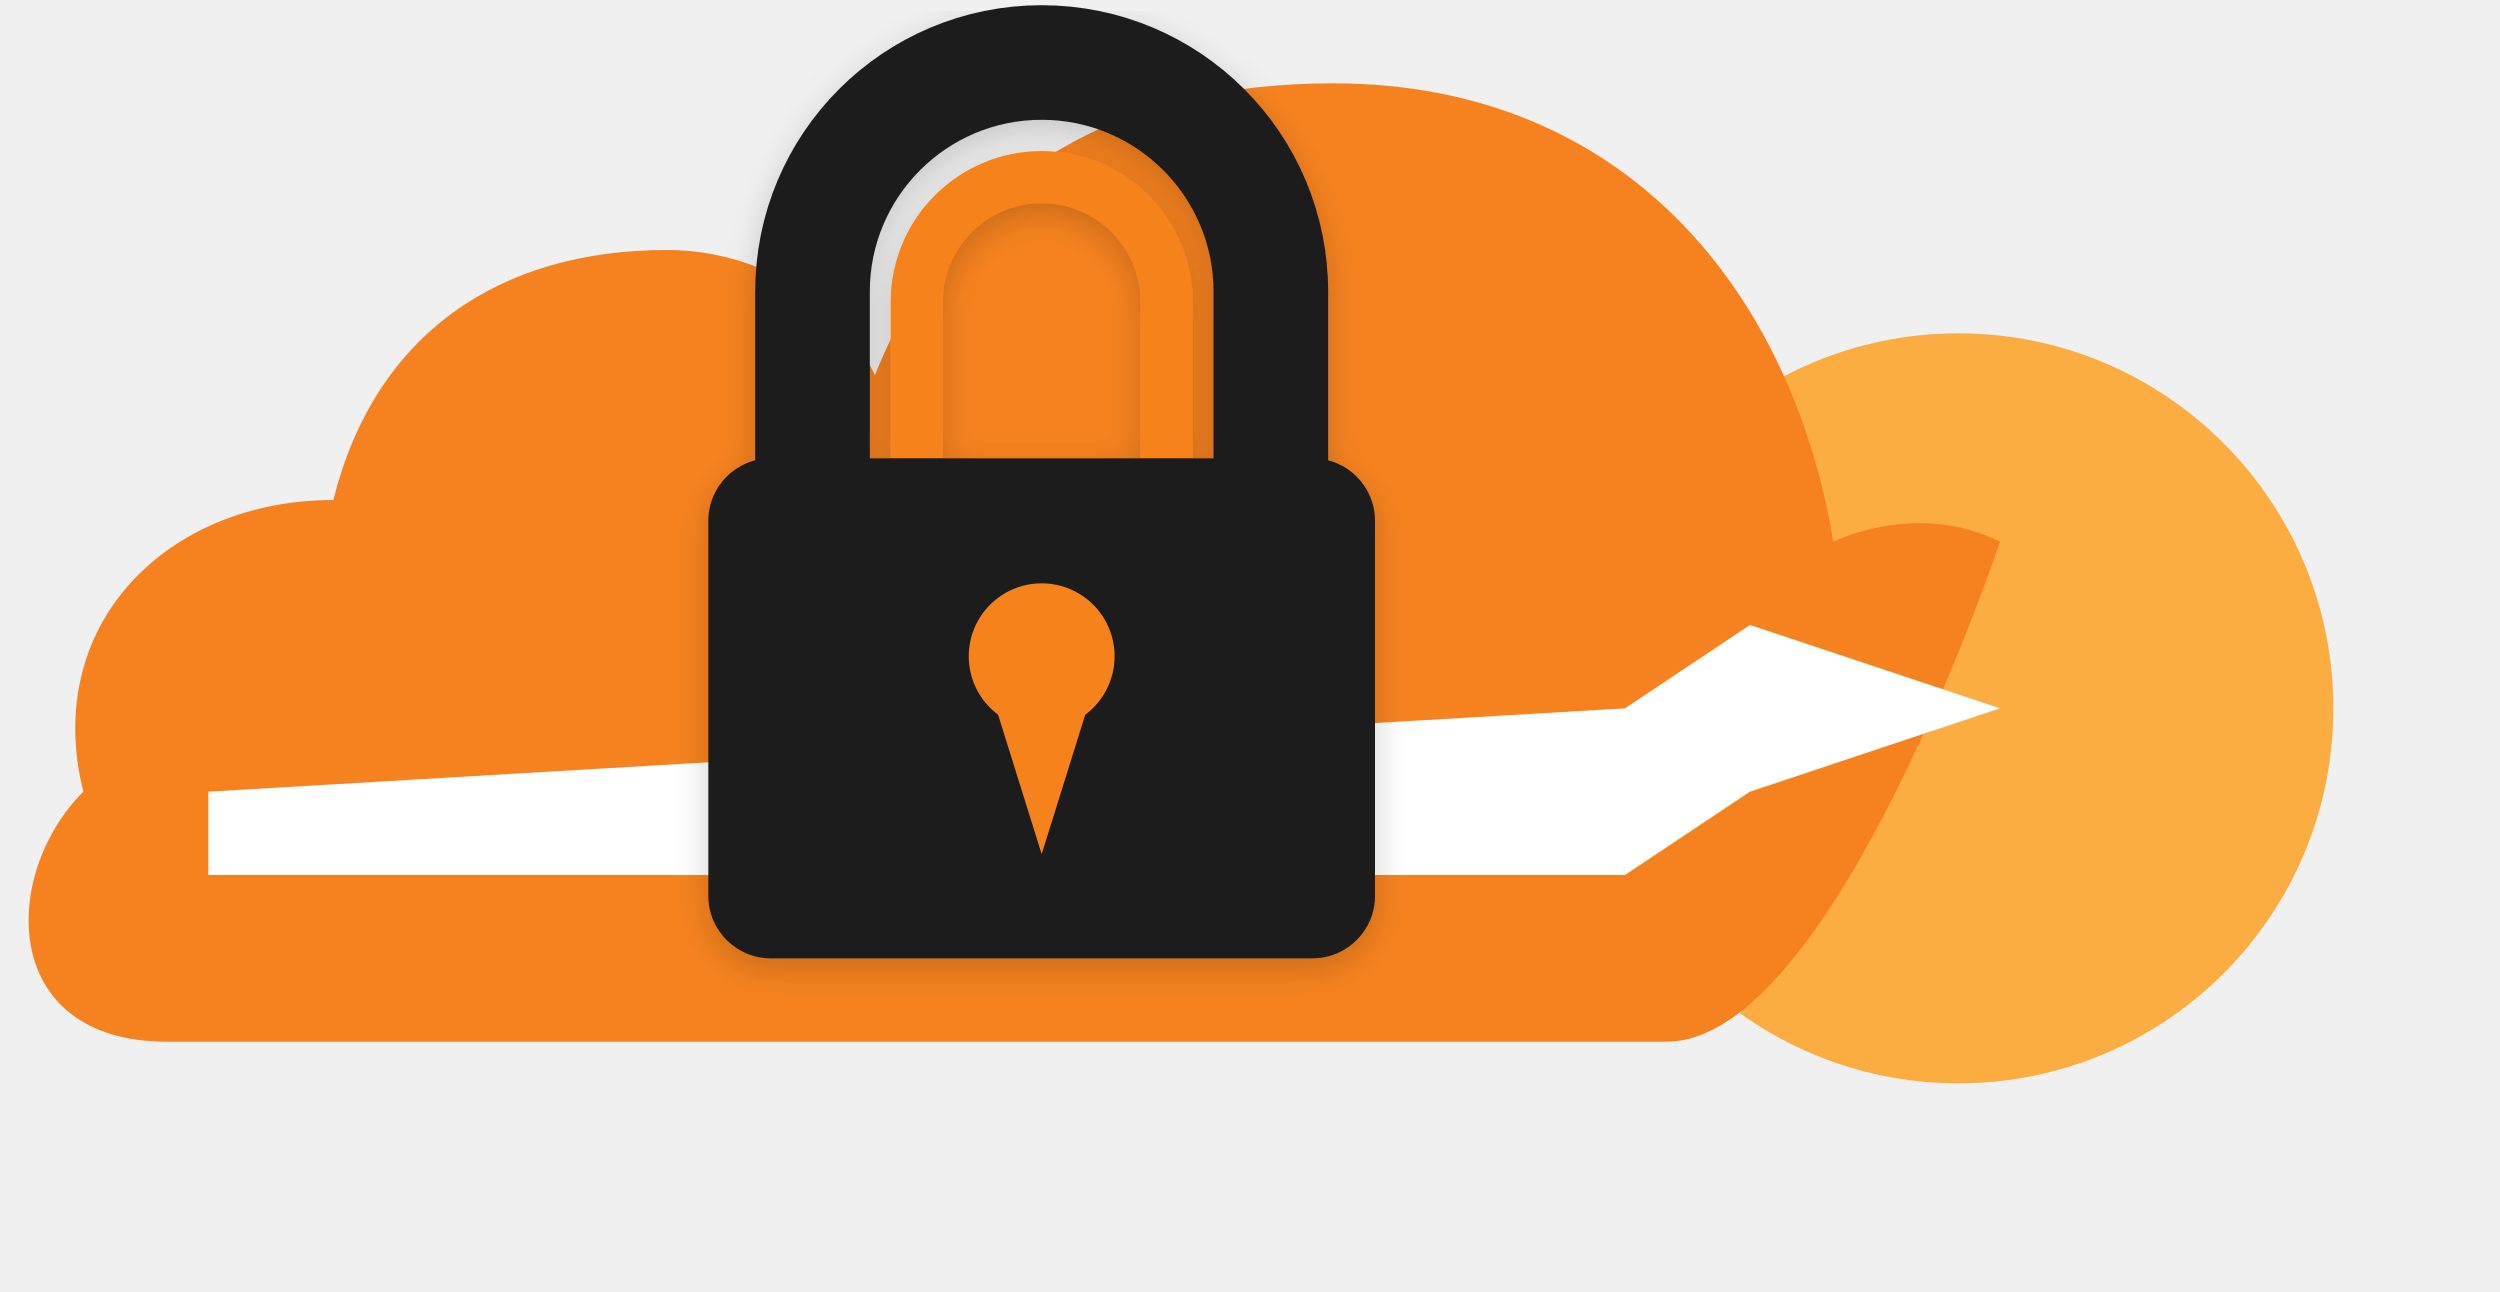
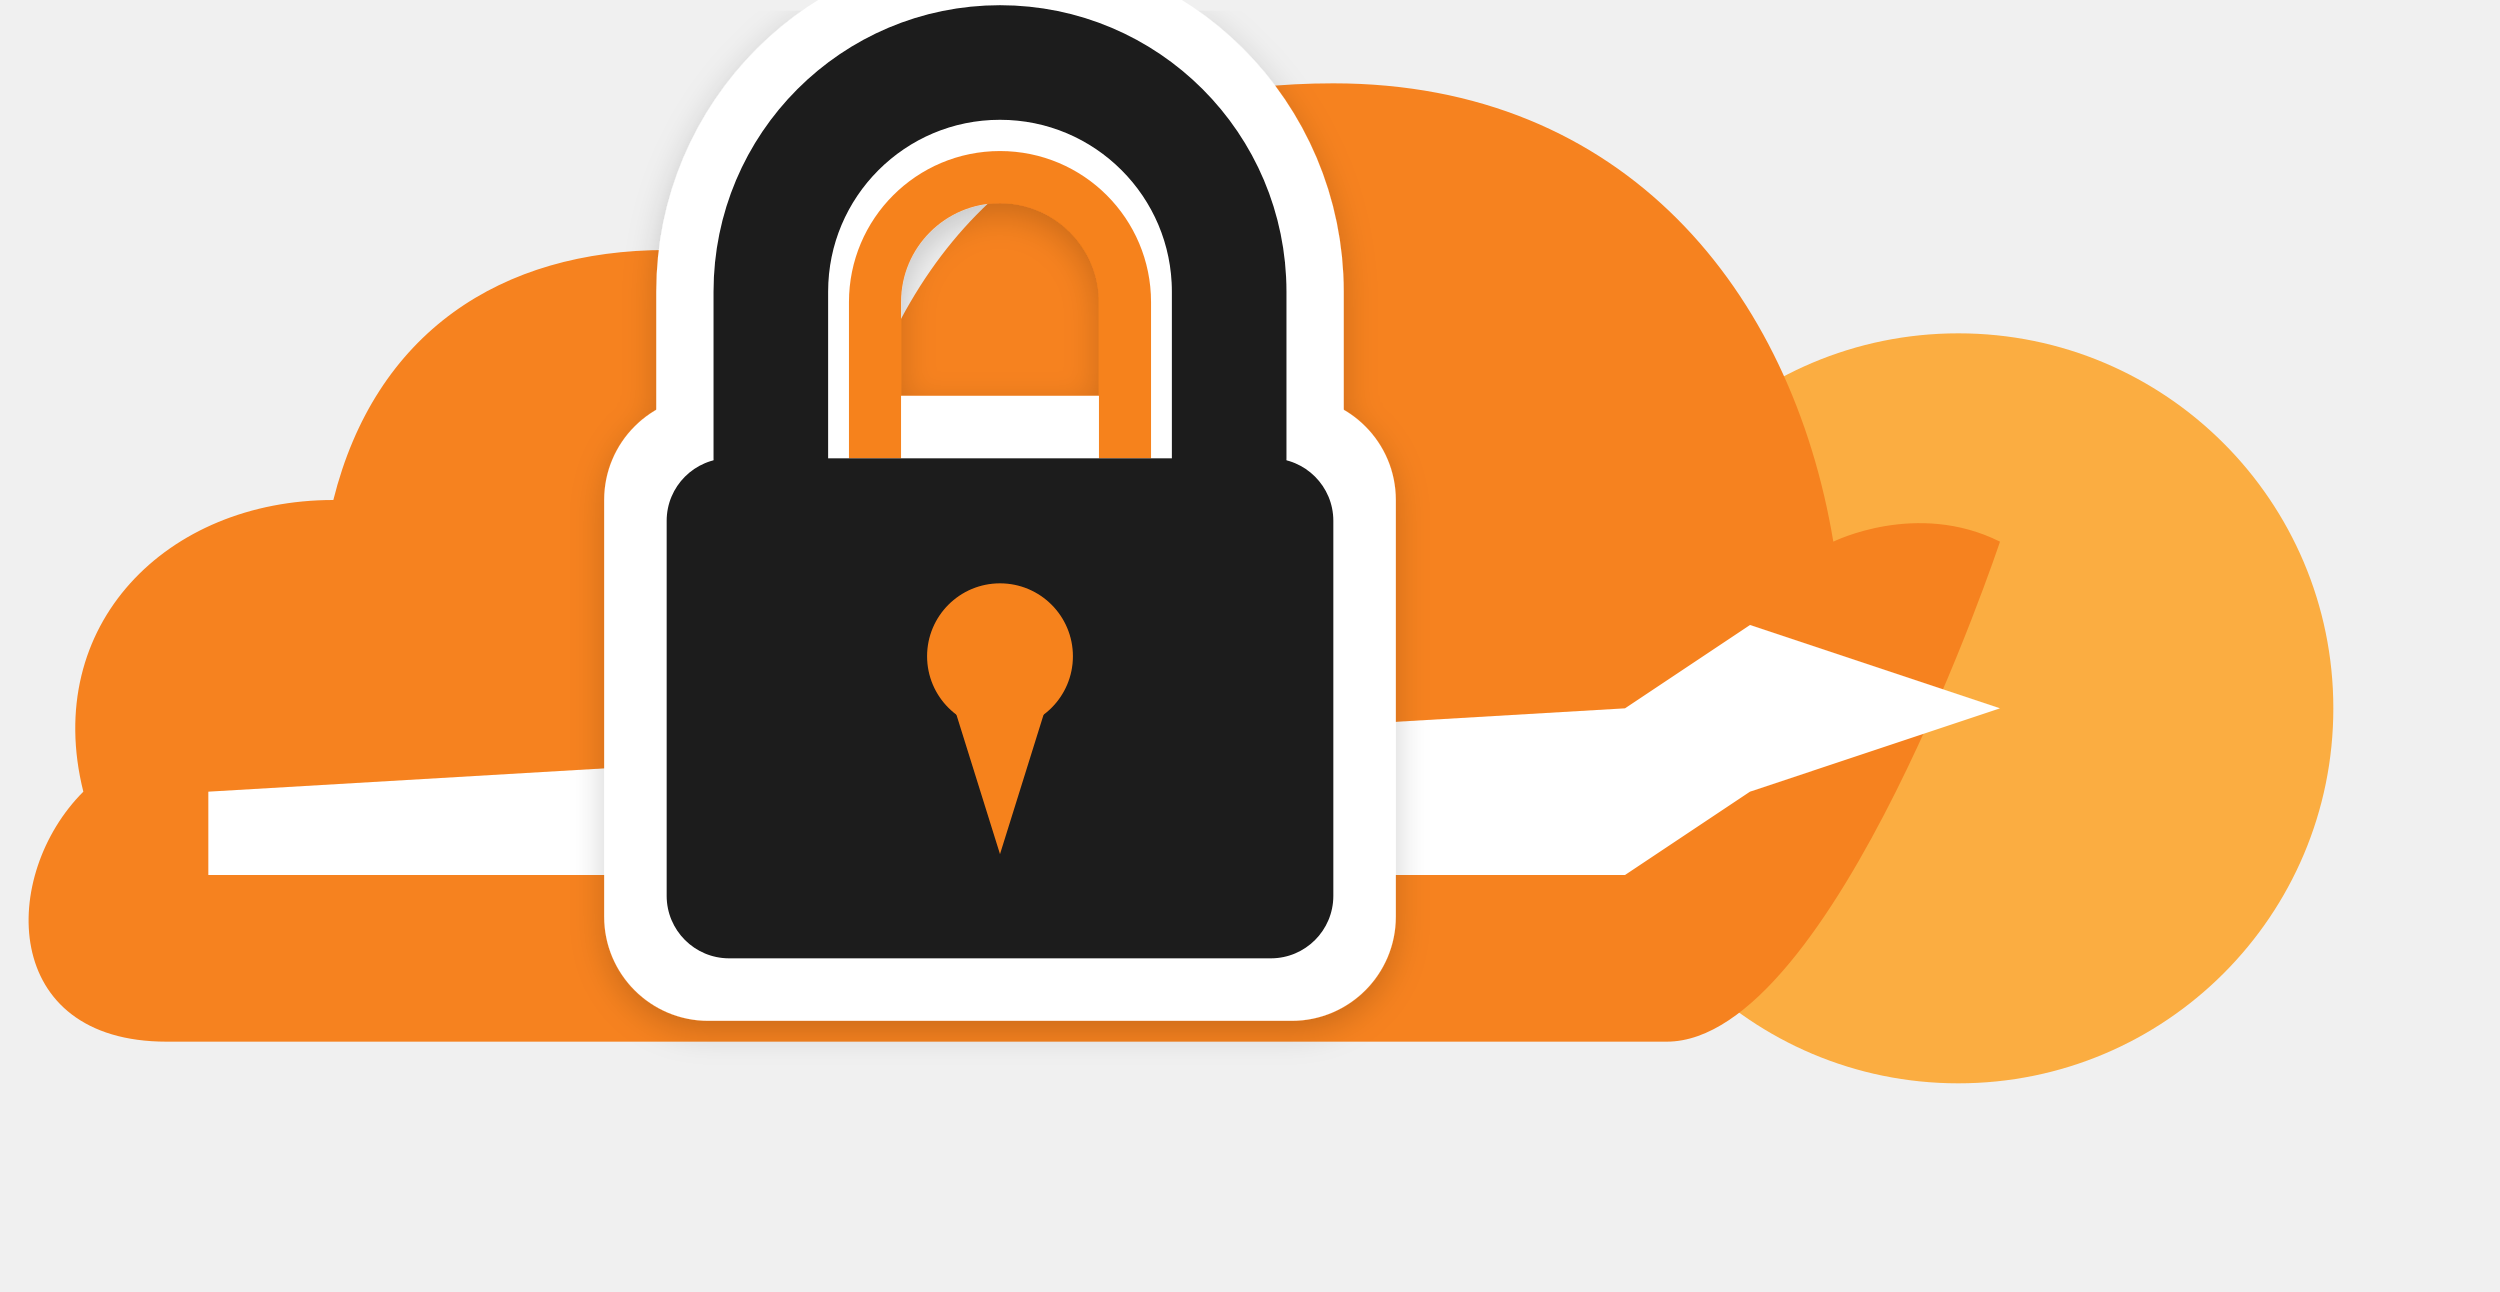
<svg xmlns="http://www.w3.org/2000/svg" viewBox="0 0 120 62" width="120" height="62">
  <defs>
    <filter id="ds">
      <feDropShadow dx="0" dy=".5" stdDeviation=".8" flood-color="#000" flood-opacity=".18" />
    </filter>
  </defs>
  <ellipse cx="94" cy="34" rx="18" ry="18" fill="#FBAD41" />
  <path d="     M8 50     C0 50 0 42 4 38     C2 30 8 24 16 24     C18 16 24 12 32 12     C36 12 40 14 42 18     C46 8 54 4 64 4     C78 4 86 14 88 26     C88 26 92 24 96 26     C96 26 88 50 80 50     Z   " fill="#F6821F" />
  <path d="     M10 42     L78 42     L84 38     L96 34     L84 30     L78 34     L10 38     Z   " fill="#fff" />
  <g filter="url(#ds)">
-     <path d="M39 22v-8a11 11 0 0 1 22 0v8" fill="none" stroke="#1a1a1a" stroke-width="5.5" stroke-linecap="round" />
-     <path d="M44 22v-7.5a6 6 0 0 1 12 0V22" fill="none" stroke="#F6821F" stroke-width="2.5" stroke-linecap="butt" />
-     <rect x="34" y="22" width="32" height="24" rx="3" fill="#1a1a1a" />
-     <circle cx="50" cy="31.5" r="3.5" fill="#F6821F" />
-     <path d="M47.5 33 L50 41 L52.5 33 Z" fill="#F6821F" />
+     <path d="M37 23v-9a11 11 0 0 1 22 0v9" fill="none" stroke="#fff" stroke-width="11" stroke-linecap="round" />
+     <rect x="29" y="19" width="38" height="30" rx="5" fill="#fff" />
+     <path d="M37 22v-8a11 11 0 0 1 22 0v8" fill="none" stroke="#1a1a1a" stroke-width="5.5" stroke-linecap="round" />
+     <path d="M42 22v-7.5a6 6 0 0 1 12 0V22" fill="none" stroke="#F6821F" stroke-width="2.5" stroke-linecap="butt" />
+     <rect x="32" y="22" width="32" height="24" rx="3" fill="#1a1a1a" />
+     <circle cx="48" cy="31.5" r="3.5" fill="#F6821F" />
+     <path d="M45.5 33 L48 41 L50.5 33 Z" fill="#F6821F" />
  </g>
</svg>
